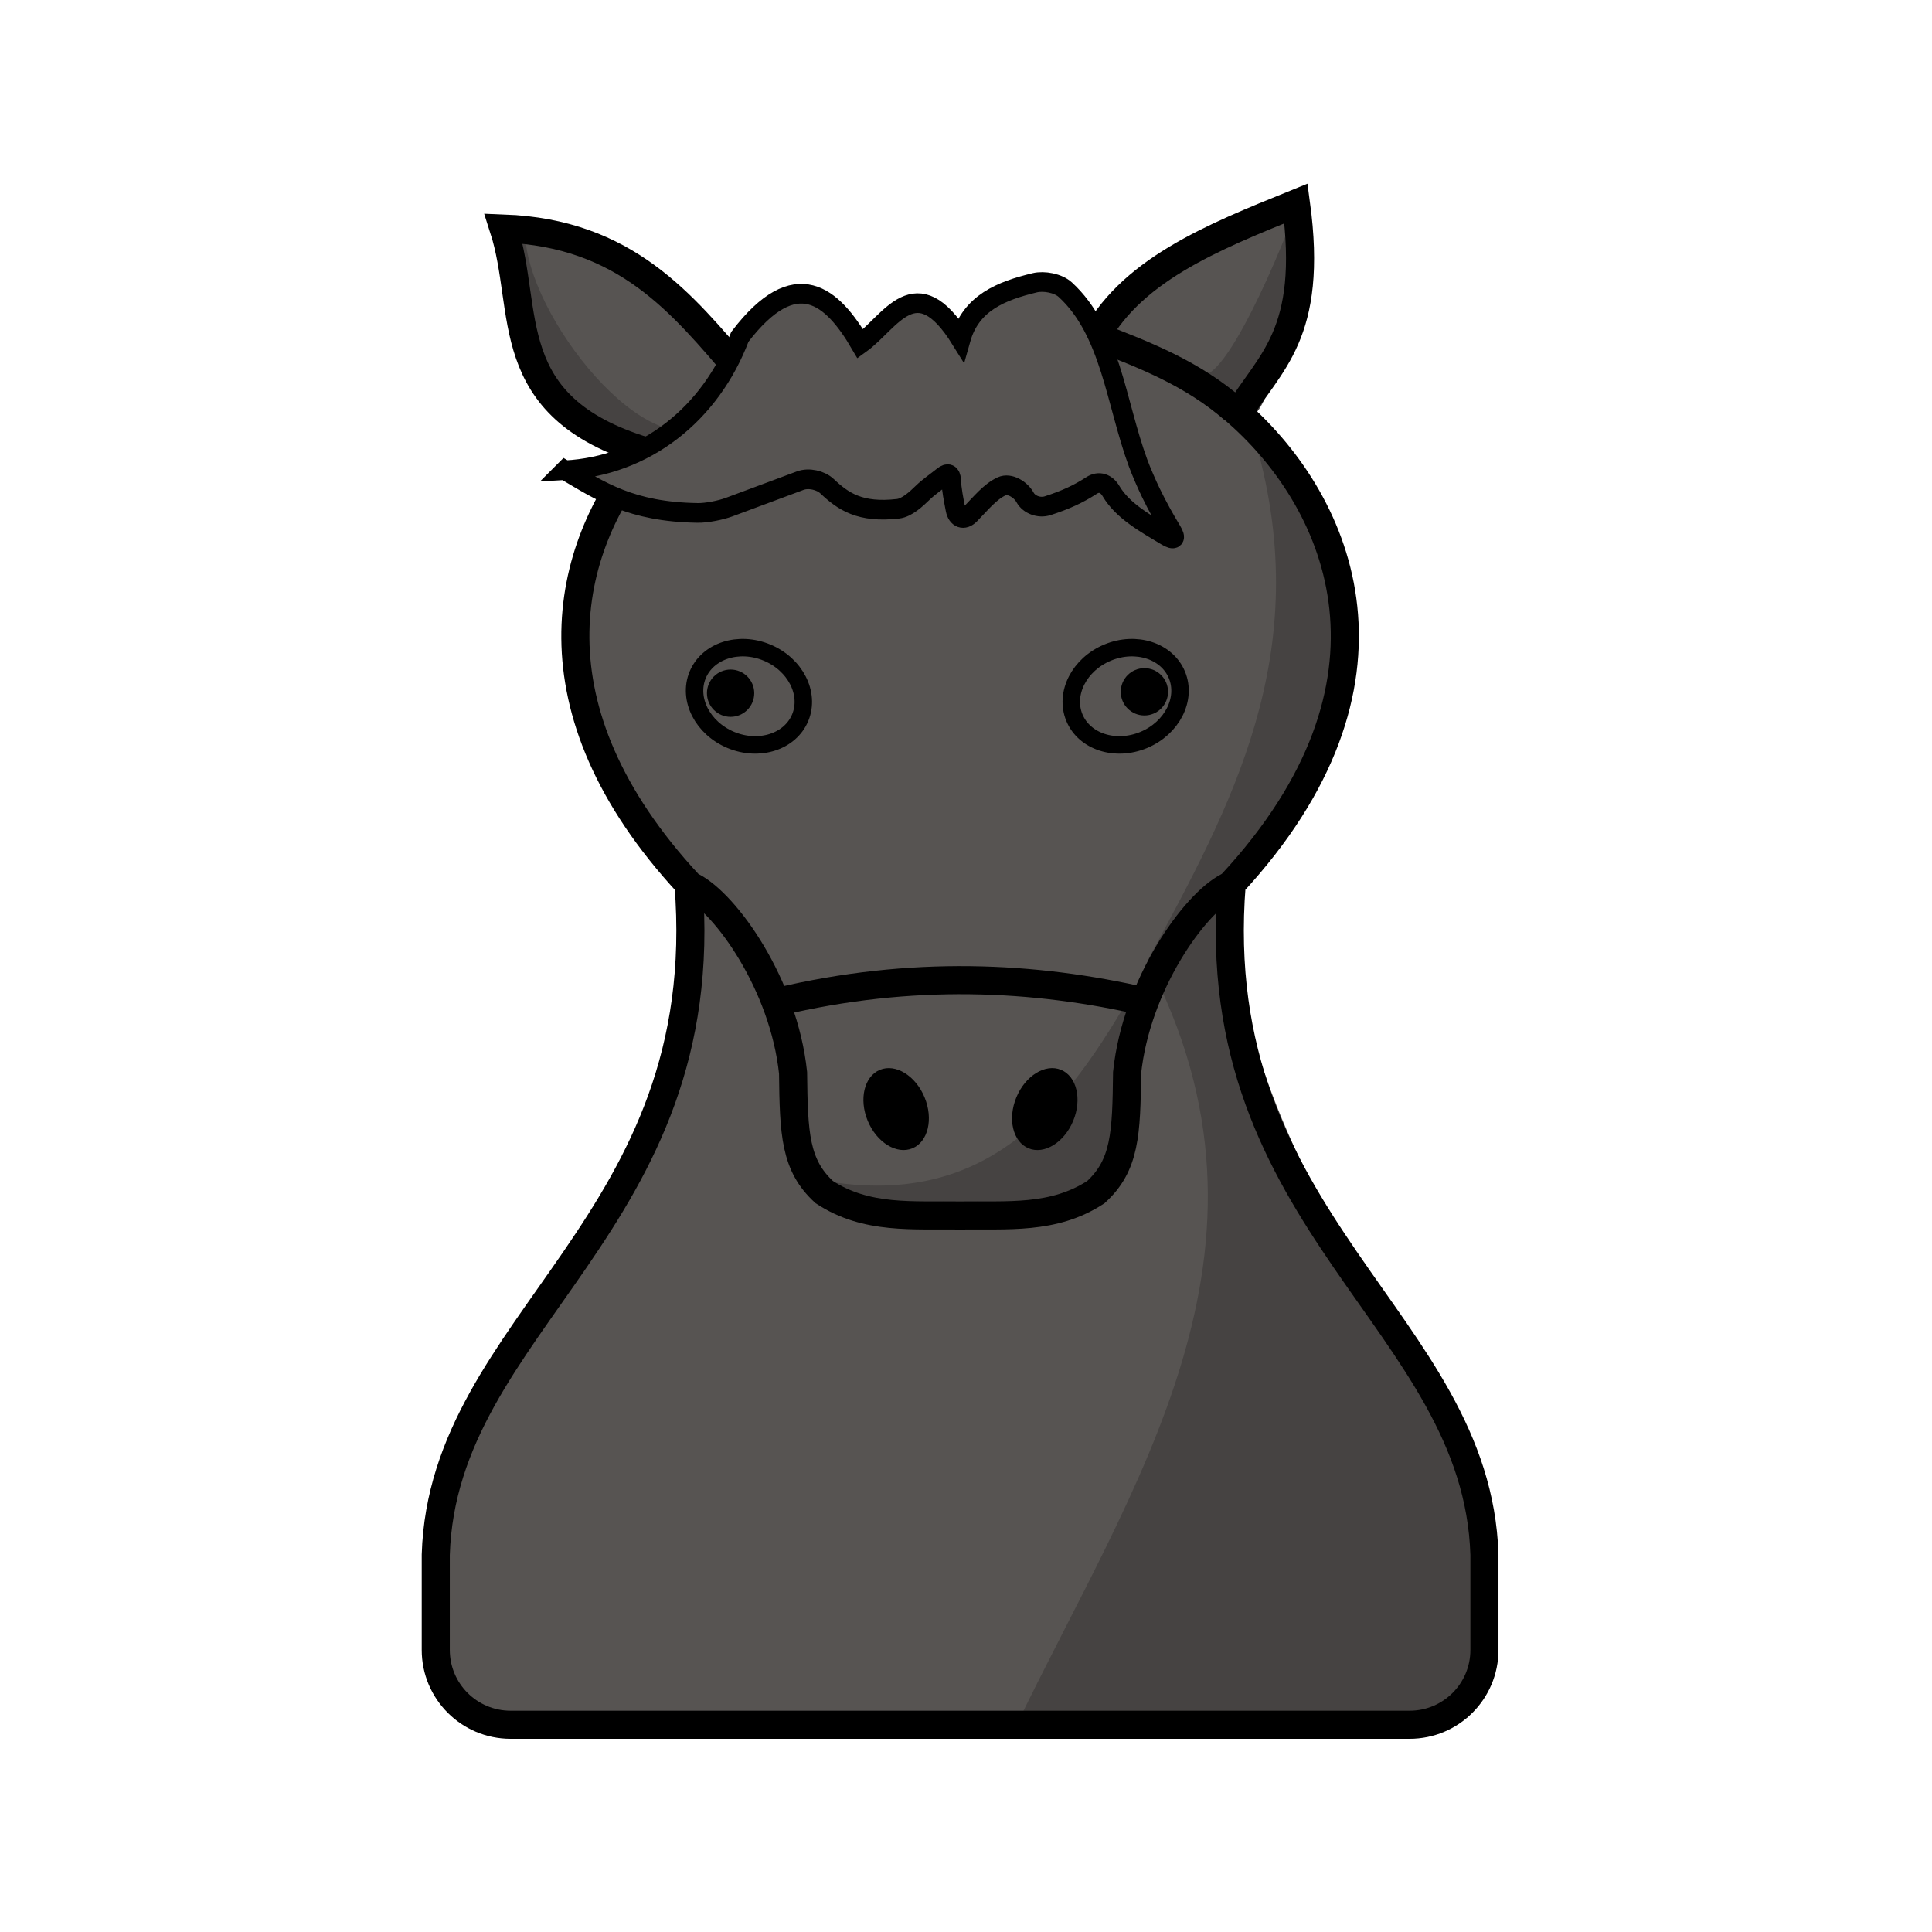
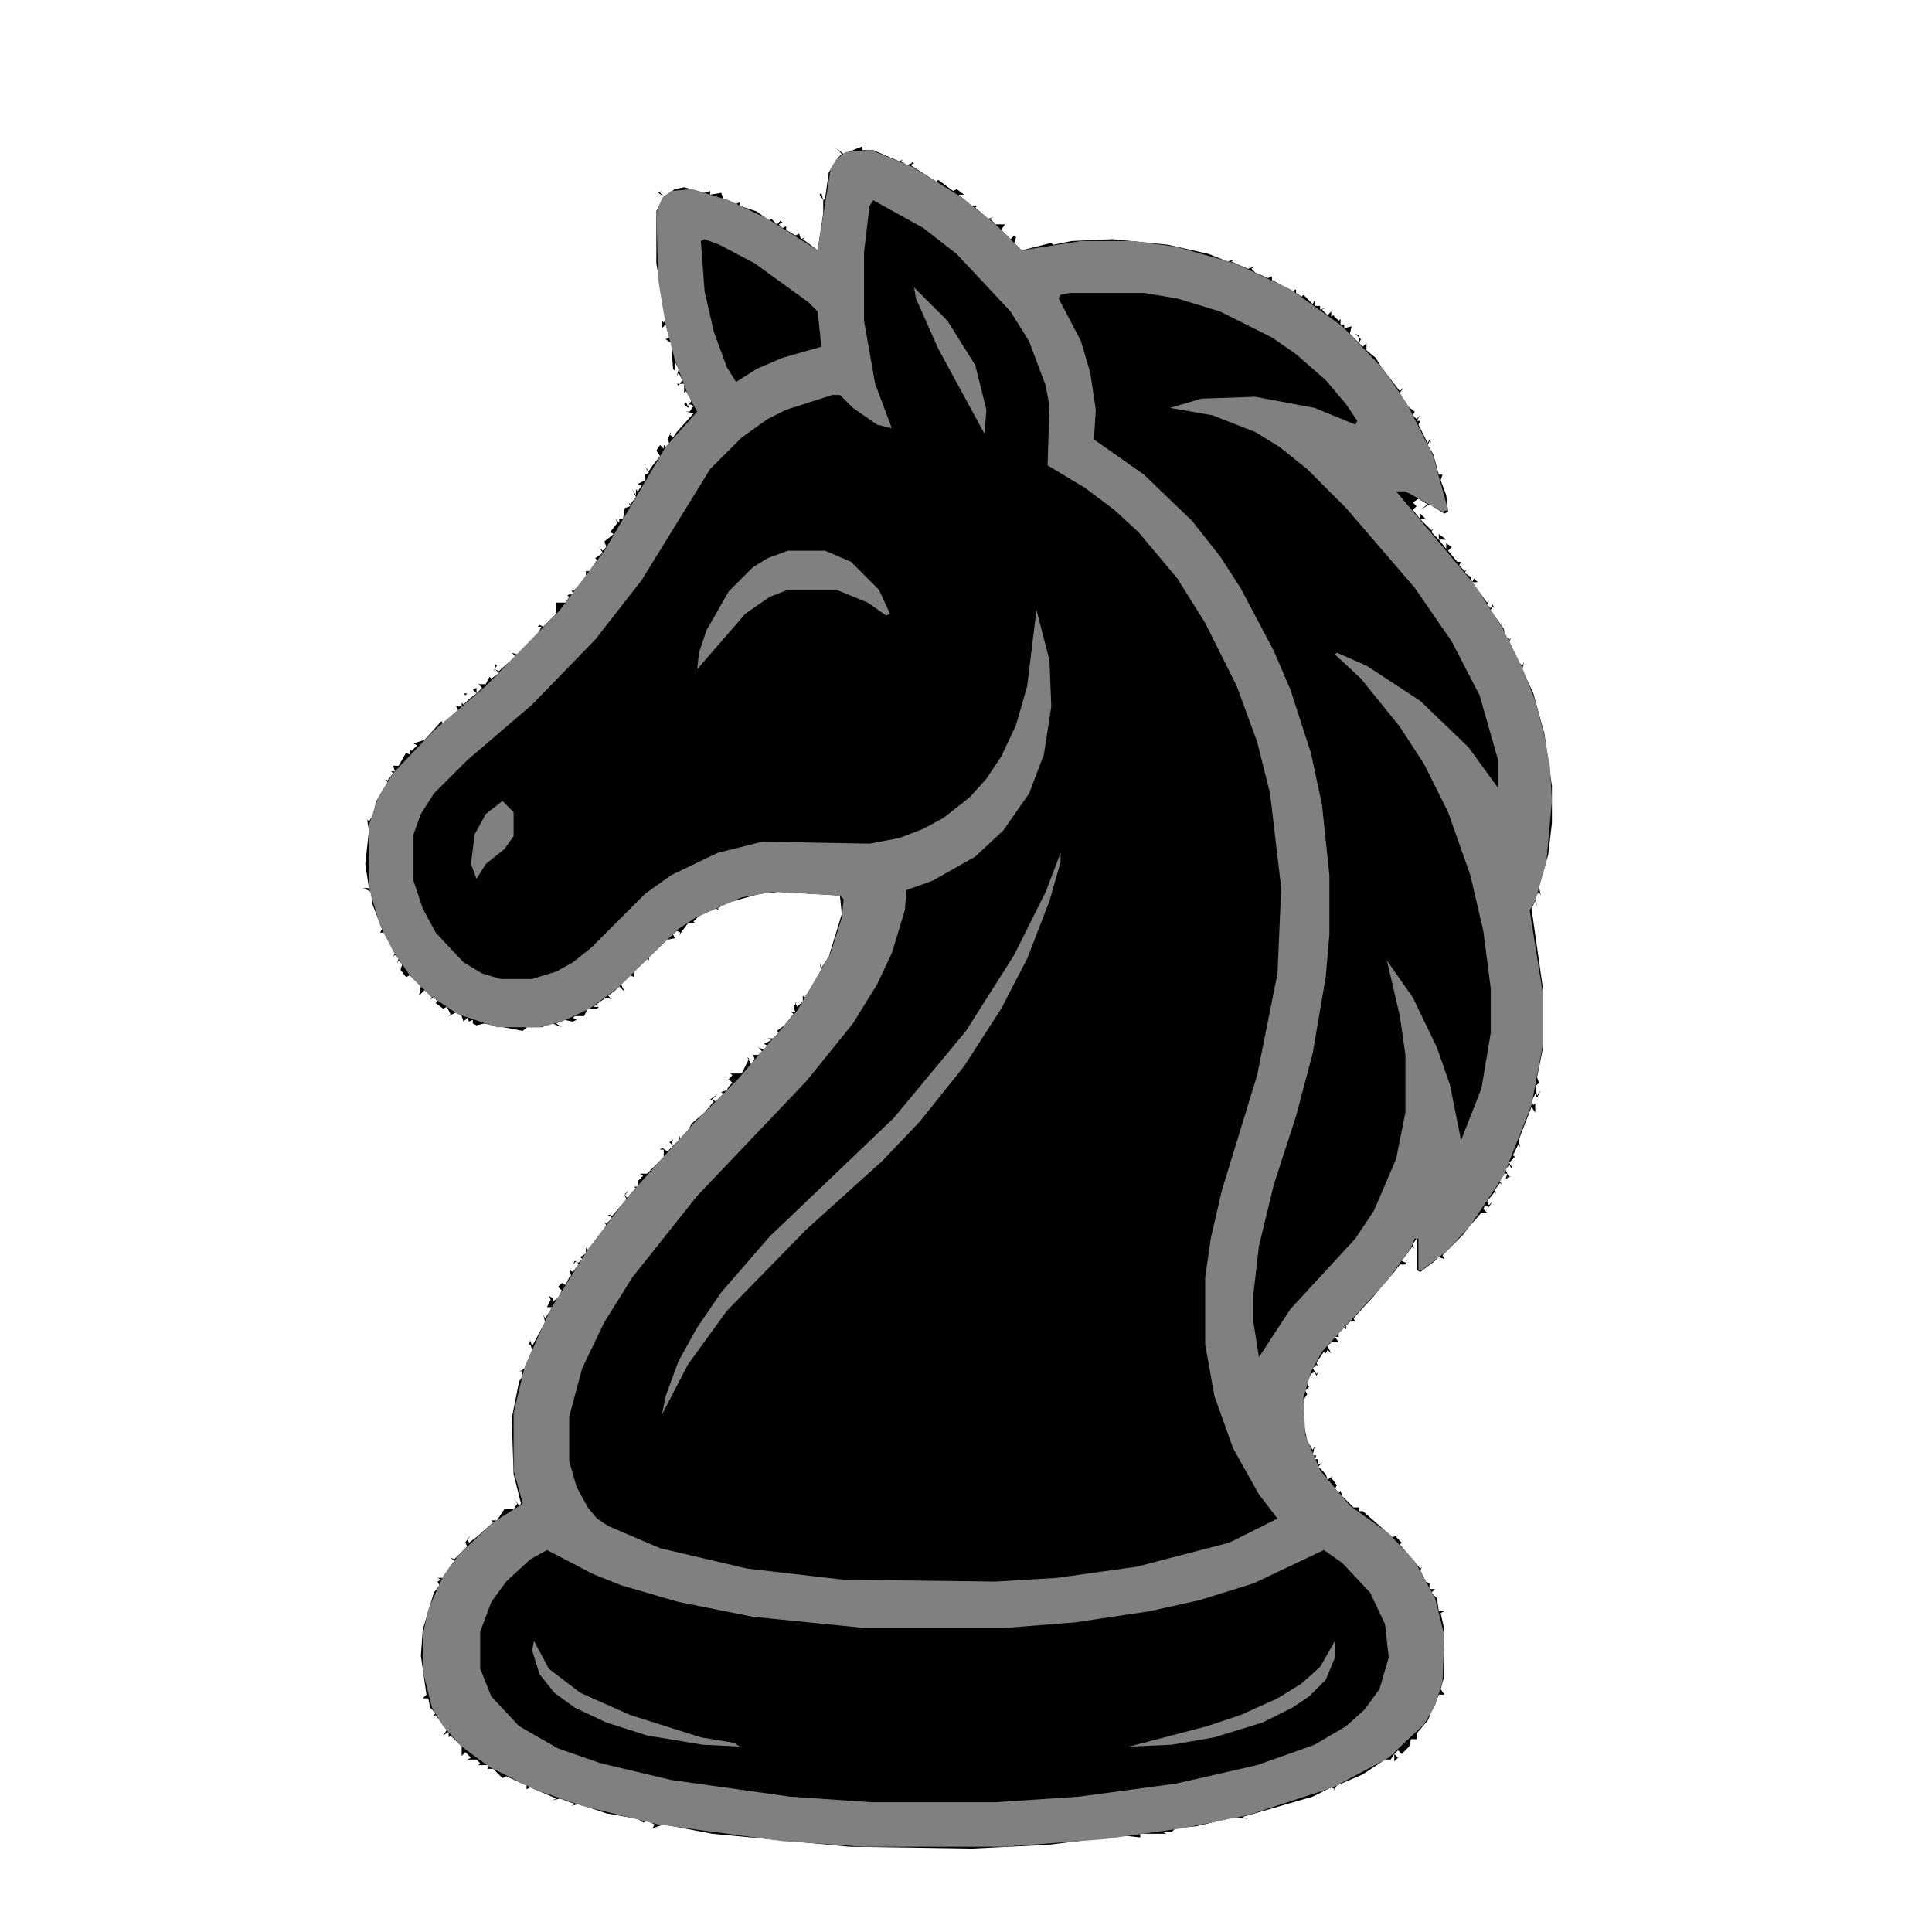
- <svg xmlns="http://www.w3.org/2000/svg" version="1.1" id="svg1" width="688" height="688" viewBox="0 0 688 688">
-   <defs id="defs1">
-     </defs>
-   <g id="g1">
-     <path id="path1" style="display:inline;fill:#575452;fill-opacity:1;stroke:none;stroke-width:10;stroke-dasharray:none;stroke-opacity:1" d="m 461.512,84.451 c -29.786,12.07 -59.78,23.972 -72.559,49.957 l 2.598,1.484 c -32.57,-3.642 -97.39,-2.834 -114.35,2.547 -4.287,1.36 -8.849,3.485 -13.471,5.973 -20.831,-24.31 -40.854,-49.429 -84.371,-51.053 9.408,29.205 -1.932,63.31 50.355,79.262 -28.906,34.989 -42.442,91.601 15.459,154.137 9.717,121.355 -87.423,155.638 -89.996,238.865 v 33.92 a 26.639,26.639 45 0 0 26.639,26.639 l 320.16,0 a 26.639,26.639 135 0 0 26.639,-26.639 v -33.92 c -2.573,-83.227 -99.711,-117.51 -89.994,-238.865 66.107,-71.399 39.095,-135.014 2.395,-167.592 10.853,-18.202 26.869,-27.804 20.496,-74.715 z" transform="translate(0,-11.98169)" />
-     <path style="fill:#464342;fill-opacity:1;stroke:none;stroke-width:7;stroke-dasharray:none;stroke-opacity:1" d="m 447.237,157.814 c 21.322,75.02 -8.955,129.413 -38.657,184.366 53.921,103.143 -5.424,186.509 -46.984,272.981 l 161.172,-3.568 C 552.809,502.57 443.807,441.156 438.911,323.149 502.401,219.039 471.223,191.329 447.237,157.814 Z" id="path12" />
-     <path style="fill:#464342;fill-opacity:1;stroke:none;stroke-width:3;stroke-dasharray:none;stroke-opacity:0.5" d="m 427.477,133.524 c 10.235,3.149 34.655,-58.912 34.484,-61.399 -0.068,-0.992 -4.878,79.32 -18.924,76.958 z" id="path14" />
-     <path style="fill:#464342;fill-opacity:1;stroke:none;stroke-width:3;stroke-dasharray:none;stroke-opacity:0.5" d="m 251.057,151.316 c -22.714,13.794 -66.727,-43.736 -63.873,-71.065 -18.896,21.3 16.499,84.181 47.004,79.759 z" id="path15" />
-     <g id="g17" transform="translate(0,-11.98169)">
-       <path style="fill:#464342;fill-opacity:1;stroke:none;stroke-width:3;stroke-dasharray:none;stroke-opacity:0.5" d="m 407.39,358.028 c -25.416,45.336 -53.473,86.711 -117.757,73.747 26.008,14.245 61.68,11.094 95.157,11.895 20.49,-27.251 16.185,-56.982 22.6,-85.641 z" id="path16" />
-       <ellipse style="fill:#000000;fill-opacity:1;stroke:none;stroke-width:8.681;stroke-dasharray:none" id="path8" cx="139.107" cy="498.081" rx="10.952" ry="15.124" transform="rotate(-22.5)" />
-       <ellipse style="fill:#000000;fill-opacity:1;stroke:none;stroke-width:8.681;stroke-dasharray:none" id="ellipse8" cx="-499.461" cy="233.577" rx="10.952" ry="15.124" transform="matrix(-0.9238795,-0.3826834,-0.3826834,0.9238795,0,0)" />
-       <path style="display:inline;fill:none;fill-opacity:1;stroke:#000000;stroke-width:10;stroke-linecap:butt;stroke-dasharray:none;stroke-opacity:1;paint-order:normal" d="m 244.515,327.705 c 11.924,6.088 32.585,34.8 35.9,66.304 0.243,21.703 0.664,32.925 11.108,42.49 15.103,9.884 31.54,8.068 48.768,8.326 m 94.971,-117.12 c -11.924,6.088 -32.585,34.8 -35.9,66.304 -0.243,21.703 -0.664,32.925 -11.108,42.49 -15.103,9.884 -31.54,8.068 -48.768,8.326" id="path5" transform="translate(2)" />
-       <path style="fill:none;fill-opacity:1;stroke:#000000;stroke-width:10;stroke-linecap:butt;stroke-dasharray:none;stroke-opacity:1" d="m 276.996,368.749 c 47.539,-11.302 91.169,-9.246 131.138,0" id="path18" />
-     </g>
-     <path style="fill:none;stroke:#000000;stroke-width:10;stroke-dasharray:none" d="m 390.938,119.983 c 17.26,6.613 33.839,13.181 48.462,25.875" id="path7" />
-     <g id="g10" transform="translate(0,-11.98169)">
-       <ellipse style="fill:none;fill-opacity:1;stroke:#000000;stroke-width:6.219;stroke-dasharray:none;stroke-opacity:1" id="path9" cx="271.369" cy="393.889" rx="19.778" ry="16.835" transform="matrix(0.923394,-0.3838536,0.3815156,0.9243624,0,0)" />
-       <circle style="fill:#000000;fill-opacity:1;stroke:none;stroke-width:14.159;stroke-dasharray:none;stroke-opacity:1" id="path10" cx="407.529" cy="258.339" r="8.421" />
-     </g>
-     <g id="g11" transform="translate(-134.1516,-11.98169)">
-       <ellipse style="fill:none;fill-opacity:1;stroke:#000000;stroke-width:6.219;stroke-dasharray:none;stroke-opacity:1" id="ellipse10" cx="-469.705" cy="86.148" rx="19.778" ry="16.835" transform="matrix(-0.923394,-0.3838536,-0.3815156,0.9243624,0,0)" />
-       <circle style="fill:#000000;fill-opacity:1;stroke:none;stroke-width:14.159;stroke-dasharray:none;stroke-opacity:1" id="circle10" cx="-394.323" cy="258.834" r="8.421" transform="scale(-1,1)" />
-     </g>
-     <path id="path11" style="display:inline;fill:none;fill-opacity:1;stroke:#000000;stroke-width:10;stroke-dasharray:none;stroke-opacity:1" d="m 461.512,84.451 c -29.786,12.07 -59.78,23.972 -72.559,49.957 l 2.598,1.484 c -32.57,-3.642 -97.39,-2.834 -114.35,2.547 -4.287,1.36 -8.849,3.485 -13.471,5.973 -20.831,-24.31 -40.854,-49.429 -84.371,-51.053 9.408,29.205 -1.932,63.31 50.355,79.262 -28.906,34.989 -42.442,91.601 15.459,154.137 9.717,121.355 -87.423,155.638 -89.996,238.865 v 33.92 a 26.639,26.639 45 0 0 26.639,26.639 l 320.16,0 a 26.639,26.639 135 0 0 26.639,-26.639 v -33.92 c -2.573,-83.227 -99.711,-117.51 -89.994,-238.865 66.107,-71.399 39.095,-135.014 2.395,-167.592 10.853,-18.202 26.869,-27.804 20.496,-74.715 z" transform="translate(0,-11.98169)" />
-     <path style="fill:#575452;fill-opacity:1;stroke:#000000;stroke-width:7;stroke-linecap:butt;stroke-dasharray:none;stroke-opacity:1;paint-order:normal" d="m 192.606,182.934 c 12.483,7.326 23.334,14.827 47.223,15.187 3.183,0.048 8.184,-0.948 11.168,-2.058 l 25.359,-9.436 c 2.984,-1.11 7.232,-0.188 9.549,1.997 5.717,5.392 11.73,9.582 25.287,8.014 3.162,-0.366 6.513,-3.508 8.763,-5.7 2.079,-2.026 4.852,-3.904 7.365,-5.917 1.59,-1.273 2.635,-0.783 2.741,1.251 0.188,3.613 0.931,7.231 1.578,10.613 0.599,3.126 2.922,4.057 5.147,1.782 3.906,-3.994 7.143,-8.101 11.284,-10.015 2.861,-1.322 6.835,1.176 8.355,3.974 1.383,2.544 4.992,3.915 8.02,2.932 6.367,-2.068 10.882,-4.118 15.633,-7.202 2.671,-1.733 5.316,-0.75 6.931,1.983 4.18,7.074 12.167,11.43 19.811,16.03 2.728,1.642 3.478,0.895 1.828,-1.828 -2.622,-4.328 -5.141,-8.869 -7.448,-13.618 -1.391,-2.864 -3.456,-7.6 -4.553,-10.589 -7.896,-21.513 -9.772,-46.921 -25.93,-61.716 -2.512,-2.3 -7.557,-3.248 -10.87,-2.445 -11.904,2.884 -22.712,7.108 -26.361,20.082 -16.025,-25.744 -24.956,-6.08 -35.746,1.682 -9.918,-16.988 -22.917,-28.692 -42.895,-2.523 -10.403,27.58 -33.789,46.003 -62.24,47.521 z" id="path3" transform="translate(8.623591,-15.46851)" />
-   </g>
+ <svg xmlns="http://www.w3.org/2000/svg" width="1042" height="1042" viewBox="0 0 1042 1042">
+   <path d="M 357 103 L 355 104 L 358 106 L 354 114 L 354 142 L 359 172 L 358 174 L 357 173 L 357 177 L 359 175 L 361 182 L 359 183 L 362 185 L 363 199 L 364 200 L 364 195 L 366 199 L 365 203 L 366 201 L 368 205 L 366 208 L 365 207 L 369 207 L 369 212 L 370 211 L 373 216 L 371 219 L 370 217 L 369 218 L 371 220 L 372 218 L 374 219 L 372 222 L 370 222 L 374 223 L 365 233 L 364 231 L 365 233 L 363 236 L 361 234 L 362 233 L 360 237 L 361 239 L 359 241 L 358 240 L 358 242 L 356 240 L 354 243 L 356 246 L 352 251 L 350 250 L 352 251 L 350 254 L 348 252 L 350 255 L 348 256 L 348 259 L 344 261 L 346 262 L 344 265 L 343 264 L 343 267 L 341 264 L 343 268 L 340 272 L 339 271 L 340 273 L 337 274 L 336 280 L 334 280 L 334 282 L 332 280 L 333 282 L 329 287 L 331 288 L 326 292 L 327 295 L 325 297 L 323 295 L 325 298 L 324 299 L 322 297 L 324 299 L 321 301 L 320 300 L 322 302 L 318 308 L 316 308 L 316 311 L 311 317 L 310 314 L 311 317 L 309 319 L 308 318 L 309 320 L 306 321 L 307 322 L 305 325 L 300 325 L 300 331 L 299 332 L 298 330 L 299 332 L 297 334 L 295 332 L 297 334 L 293 338 L 291 337 L 293 335 L 290 338 L 292 338 L 290 342 L 279 353 L 276 352 L 278 354 L 269 362 L 267 361 L 267 358 L 268 359 L 266 362 L 267 361 L 269 363 L 265 366 L 264 365 L 262 369 L 258 369 L 260 371 L 257 374 L 257 371 L 255 372 L 257 374 L 253 377 L 251 375 L 252 374 L 250 374 L 253 377 L 250 380 L 249 379 L 249 381 L 246 381 L 247 383 L 239 390 L 238 389 L 229 399 L 223 401 L 225 402 L 222 405 L 221 404 L 221 407 L 219 406 L 215 413 L 212 413 L 213 416 L 211 416 L 212 417 L 209 421 L 208 420 L 209 422 L 203 432 L 201 440 L 199 443 L 198 442 L 199 448 L 197 466 L 199 479 L 196 479 L 200 481 L 201 488 L 206 501 L 205 503 L 207 503 L 213 514 L 212 516 L 213 515 L 215 517 L 214 520 L 215 518 L 217 520 L 216 523 L 219 527 L 221 526 L 227 532 L 226 537 L 229 534 L 233 538 L 232 539 L 234 538 L 236 540 L 234 542 L 235 541 L 239 544 L 241 543 L 243 547 L 242 548 L 244 547 L 244 549 L 244 547 L 246 546 L 249 548 L 250 551 L 252 549 L 253 551 L 255 550 L 255 552 L 257 553 L 261 552 L 282 556 L 284 554 L 292 554 L 298 552 L 303 554 L 300 552 L 304 550 L 309 551 L 311 550 L 309 549 L 310 548 L 315 548 L 317 544 L 322 544 L 323 543 L 320 543 L 324 540 L 326 543 L 324 540 L 327 538 L 330 539 L 328 537 L 332 534 L 333 535 L 332 534 L 334 532 L 337 535 L 335 531 L 340 526 L 342 527 L 342 529 L 342 524 L 346 520 L 347 521 L 346 520 L 349 517 L 350 518 L 350 516 L 359 507 L 364 506 L 363 504 L 365 502 L 367 503 L 366 505 L 368 502 L 369 503 L 368 502 L 371 498 L 375 498 L 374 497 L 377 494 L 386 490 L 388 491 L 387 490 L 392 487 L 410 482 L 420 481 L 453 483 L 454 493 L 447 516 L 443 522 L 442 519 L 443 524 L 434 538 L 433 537 L 433 540 L 430 543 L 429 541 L 430 540 L 428 543 L 429 546 L 427 546 L 428 547 L 423 553 L 422 552 L 423 553 L 419 556 L 420 557 L 417 560 L 414 560 L 416 561 L 412 563 L 414 564 L 412 566 L 409 565 L 411 567 L 409 569 L 406 569 L 407 571 L 405 574 L 403 570 L 404 571 L 400 579 L 394 579 L 395 580 L 393 582 L 395 584 L 393 586 L 390 585 L 393 586 L 392 588 L 389 589 L 390 590 L 386 594 L 384 593 L 387 590 L 383 593 L 385 594 L 380 600 L 379 599 L 380 600 L 373 606 L 371 610 L 367 614 L 366 612 L 366 615 L 363 618 L 362 614 L 363 615 L 361 616 L 363 618 L 360 621 L 357 619 L 358 618 L 356 620 L 358 620 L 358 624 L 355 627 L 354 626 L 355 627 L 349 633 L 345 633 L 347 634 L 344 637 L 344 640 L 342 640 L 343 641 L 338 646 L 337 644 L 339 642 L 336 646 L 337 645 L 338 647 L 336 649 L 335 648 L 336 649 L 330 656 L 327 656 L 329 655 L 330 657 L 327 660 L 326 659 L 327 661 L 321 669 L 320 667 L 321 669 L 317 674 L 316 673 L 316 676 L 313 678 L 314 679 L 312 681 L 310 680 L 309 682 L 311 680 L 312 682 L 309 686 L 307 685 L 308 688 L 307 689 L 305 687 L 307 689 L 305 693 L 303 692 L 301 694 L 303 696 L 301 700 L 298 702 L 298 700 L 296 699 L 297 701 L 295 705 L 298 705 L 294 711 L 293 709 L 294 713 L 287 726 L 286 723 L 285 726 L 286 725 L 287 728 L 283 738 L 280 740 L 281 739 L 282 742 L 280 745 L 276 765 L 277 795 L 281 811 L 280 812 L 277 808 L 279 811 L 277 814 L 272 814 L 268 820 L 265 820 L 266 821 L 257 829 L 256 828 L 257 829 L 253 832 L 252 830 L 254 828 L 250 833 L 251 832 L 252 834 L 245 841 L 243 840 L 245 842 L 242 846 L 241 845 L 242 846 L 239 851 L 236 851 L 238 852 L 236 853 L 237 855 L 234 859 L 228 879 L 227 893 L 230 914 L 228 916 L 231 916 L 232 921 L 235 924 L 233 926 L 235 925 L 241 933 L 239 936 L 237 934 L 239 936 L 242 934 L 242 937 L 243 936 L 245 938 L 244 939 L 245 938 L 249 942 L 249 947 L 251 945 L 254 948 L 252 949 L 257 949 L 259 951 L 258 952 L 263 952 L 263 954 L 266 954 L 271 959 L 273 958 L 284 963 L 284 965 L 286 964 L 300 970 L 298 971 L 302 970 L 310 973 L 308 974 L 312 973 L 327 978 L 344 981 L 347 983 L 349 982 L 353 984 L 352 986 L 358 984 L 384 989 L 458 996 L 524 997 L 565 995 L 606 990 L 615 991 L 615 989 L 629 989 L 627 988 L 632 988 L 634 986 L 645 985 L 666 980 L 673 981 L 670 980 L 708 969 L 718 964 L 720 965 L 719 966 L 721 963 L 735 957 L 747 949 L 750 949 L 752 946 L 752 950 L 754 948 L 752 946 L 754 944 L 756 946 L 760 942 L 761 938 L 764 938 L 764 935 L 770 928 L 776 914 L 779 914 L 777 911 L 779 904 L 779 879 L 777 870 L 779 869 L 776 869 L 775 862 L 772 859 L 774 857 L 771 857 L 771 854 L 769 853 L 766 847 L 767 845 L 766 846 L 755 833 L 756 832 L 753 829 L 754 828 L 751 829 L 735 815 L 733 815 L 733 813 L 730 813 L 724 807 L 726 805 L 724 807 L 723 804 L 722 805 L 720 803 L 721 801 L 718 797 L 719 796 L 716 798 L 715 795 L 711 791 L 713 789 L 711 790 L 711 787 L 709 787 L 710 785 L 708 785 L 709 780 L 708 782 L 705 777 L 703 767 L 703 755 L 705 752 L 704 750 L 706 748 L 705 746 L 707 741 L 709 740 L 710 742 L 711 740 L 710 741 L 708 738 L 710 736 L 711 737 L 710 735 L 714 729 L 717 732 L 715 730 L 716 728 L 718 730 L 716 726 L 718 724 L 722 724 L 725 721 L 722 724 L 720 721 L 722 721 L 722 719 L 725 716 L 726 717 L 726 715 L 729 712 L 731 713 L 730 711 L 741 699 L 743 701 L 741 699 L 745 694 L 747 695 L 751 692 L 747 695 L 745 694 L 752 686 L 753 687 L 752 686 L 755 682 L 758 682 L 759 679 L 758 681 L 756 680 L 762 672 L 763 674 L 762 671 L 764 668 L 764 685 L 766 686 L 774 680 L 775 683 L 774 680 L 776 678 L 779 679 L 778 677 L 780 675 L 781 676 L 780 675 L 789 666 L 791 669 L 789 666 L 792 662 L 793 663 L 792 662 L 799 654 L 802 654 L 800 652 L 801 650 L 803 651 L 805 648 L 806 649 L 805 648 L 803 650 L 802 648 L 806 643 L 807 644 L 806 642 L 809 638 L 810 639 L 809 637 L 811 633 L 813 633 L 812 636 L 815 634 L 814 635 L 812 631 L 814 628 L 815 630 L 816 628 L 815 629 L 814 627 L 817 624 L 816 623 L 819 617 L 820 619 L 819 615 L 826 597 L 828 600 L 828 595 L 827 596 L 826 594 L 828 590 L 829 592 L 831 588 L 829 591 L 828 586 L 830 584 L 829 581 L 832 566 L 832 532 L 826 490 L 828 486 L 829 489 L 828 484 L 830 481 L 831 483 L 830 478 L 835 461 L 837 444 L 837 424 L 833 396 L 827 374 L 821 361 L 822 357 L 821 359 L 819 357 L 814 346 L 815 344 L 814 345 L 812 343 L 811 339 L 806 332 L 807 331 L 806 332 L 804 329 L 805 327 L 806 328 L 805 326 L 804 328 L 802 326 L 803 324 L 802 325 L 794 314 L 797 314 L 795 312 L 794 314 L 793 311 L 790 309 L 791 307 L 790 308 L 787 305 L 788 303 L 786 303 L 781 297 L 783 295 L 780 293 L 780 296 L 776 291 L 780 291 L 776 288 L 776 291 L 772 287 L 773 285 L 772 286 L 766 280 L 769 280 L 766 277 L 766 280 L 762 275 L 764 273 L 762 271 L 765 269 L 770 272 L 766 275 L 771 272 L 779 277 L 781 276 L 780 267 L 777 259 L 778 256 L 776 256 L 773 245 L 770 240 L 771 238 L 772 239 L 771 237 L 770 239 L 765 229 L 766 227 L 764 227 L 766 224 L 764 226 L 762 224 L 763 222 L 759 219 L 755 212 L 757 209 L 755 211 L 745 198 L 746 196 L 745 198 L 742 193 L 737 189 L 737 185 L 735 187 L 733 185 L 733 181 L 731 180 L 734 183 L 733 185 L 728 180 L 729 176 L 725 177 L 725 175 L 723 175 L 723 172 L 722 173 L 719 170 L 718 171 L 718 168 L 716 170 L 713 167 L 715 166 L 712 167 L 712 165 L 709 165 L 709 162 L 707 160 L 709 162 L 708 164 L 703 159 L 702 160 L 699 158 L 699 156 L 697 157 L 686 151 L 686 149 L 684 150 L 677 147 L 675 145 L 676 144 L 673 145 L 664 141 L 666 140 L 662 141 L 652 137 L 630 132 L 600 129 L 578 130 L 568 132 L 567 131 L 551 135 L 547 131 L 548 128 L 547 127 L 545 129 L 540 124 L 542 121 L 537 121 L 534 118 L 536 117 L 533 118 L 526 112 L 527 111 L 524 111 L 517 105 L 520 105 L 516 102 L 518 101 L 514 103 L 506 97 L 505 98 L 491 89 L 493 88 L 491 87 L 492 88 L 489 89 L 486 87 L 487 86 L 485 87 L 471 81 L 465 81 L 465 79 L 455 83 L 451 80 L 454 83 L 452 85 L 451 84 L 452 85 L 447 93 L 445 107 L 444 108 L 443 104 L 442 105 L 444 108 L 444 115 L 441 135 L 433 129 L 434 128 L 432 129 L 431 126 L 429 127 L 424 124 L 424 122 L 422 123 L 420 121 L 422 120 L 421 119 L 419 121 L 416 118 L 415 119 L 408 114 L 399 111 L 399 109 L 397 110 L 390 107 L 389 104 L 383 105 L 383 103 L 380 104 L 369 101 L 364 102 L 358 106 L 356 104 Z" fill="#000000" fill-rule="evenodd" stroke="none" />
+   <path d="M 362 103 L 357 107 L 354 115 L 355 151 L 359 175 L 364 194 L 371 213 L 376 222 L 359 241 L 326 297 L 302 329 L 262 370 L 234 394 L 212 417 L 204 430 L 199 445 L 199 479 L 205 499 L 212 513 L 221 526 L 232 537 L 247 547 L 268 554 L 291 554 L 303 551 L 318 544 L 333 533 L 366 501 L 375 495 L 400 484 L 417 481 L 453 483 L 455 485 L 454 495 L 448 514 L 430 545 L 398 582 L 374 606 L 339 645 L 317 674 L 297 706 L 283 737 L 277 762 L 277 793 L 282 811 L 266 821 L 248 838 L 239 850 L 231 868 L 228 882 L 228 901 L 233 921 L 239 931 L 249 942 L 264 953 L 288 965 L 314 974 L 355 984 L 422 993 L 466 996 L 542 996 L 595 992 L 638 986 L 673 979 L 719 964 L 749 948 L 768 930 L 774 920 L 778 907 L 779 882 L 774 862 L 763 842 L 749 827 L 728 812 L 712 793 L 704 774 L 703 754 L 707 740 L 713 729 L 748 691 L 761 673 L 763 668 L 765 668 L 765 685 L 767 685 L 780 675 L 793 661 L 811 634 L 826 596 L 832 564 L 832 535 L 825 491 L 828 486 L 834 465 L 837 432 L 836 414 L 833 397 L 828 378 L 821 360 L 810 338 L 795 315 L 753 265 L 758 265 L 778 276 L 781 275 L 773 246 L 759 218 L 746 199 L 724 176 L 696 156 L 666 142 L 634 133 L 611 130 L 583 130 L 551 135 L 537 121 L 518 106 L 492 90 L 470 81 L 456 82 L 451 86 L 448 91 L 441 135 L 414 118 L 393 108 L 373 102 Z M 259 880 L 265 864 L 273 853 L 286 841 L 295 836 L 320 849 L 335 855 L 366 864 L 406 872 L 466 878 L 542 878 L 580 875 L 620 869 L 647 863 L 676 854 L 714 836 L 724 843 L 739 859 L 747 876 L 749 894 L 744 911 L 736 922 L 726 931 L 709 941 L 678 952 L 634 962 L 582 969 L 537 972 L 470 972 L 426 969 L 362 960 L 324 951 L 301 943 L 280 931 L 265 915 L 259 900 Z M 720 885 L 712 899 L 702 908 L 689 916 L 669 925 L 651 931 L 609 942 L 632 941 L 655 937 L 681 929 L 697 921 L 706 915 L 715 906 L 720 894 Z M 288 885 L 287 890 L 291 903 L 299 913 L 310 921 L 327 929 L 349 936 L 379 941 L 399 942 L 396 940 L 378 937 L 340 925 L 313 913 L 296 900 Z M 577 158 L 617 158 L 635 161 L 658 168 L 686 182 L 699 191 L 715 205 L 726 218 L 732 227 L 731 229 L 709 220 L 677 214 L 648 215 L 631 220 L 654 224 L 677 233 L 690 241 L 705 253 L 726 274 L 763 317 L 783 346 L 798 375 L 808 410 L 808 425 L 792 403 L 766 378 L 737 359 L 721 352 L 720 353 L 734 366 L 755 392 L 768 412 L 781 438 L 793 472 L 800 502 L 804 533 L 804 557 L 799 587 L 788 615 L 782 585 L 775 565 L 762 538 L 748 518 L 755 548 L 758 569 L 758 600 L 753 625 L 741 653 L 731 668 L 696 706 L 679 732 L 676 713 L 676 698 L 679 672 L 687 639 L 699 602 L 708 568 L 715 527 L 717 504 L 717 472 L 713 434 L 707 406 L 696 372 L 687 351 L 669 317 L 658 300 L 643 281 L 617 256 L 590 237 L 591 221 L 588 201 L 583 184 L 571 161 L 572 159 Z M 378 130 L 380 129 L 388 132 L 407 142 L 436 163 L 441 168 L 443 187 L 422 193 L 408 199 L 397 206 L 392 198 L 385 179 L 380 157 Z M 471 108 L 498 123 L 516 137 L 545 168 L 555 184 L 564 208 L 566 219 L 565 251 L 585 263 L 601 275 L 614 287 L 635 312 L 650 336 L 667 370 L 678 400 L 685 428 L 691 479 L 689 525 L 678 580 L 659 642 L 653 668 L 650 689 L 650 725 L 655 753 L 665 781 L 679 806 L 689 819 L 663 832 L 613 845 L 570 851 L 537 853 L 455 852 L 403 846 L 356 835 L 328 823 L 322 819 L 317 813 L 311 802 L 307 788 L 307 764 L 314 738 L 326 713 L 341 689 L 376 645 L 435 583 L 460 552 L 473 531 L 481 514 L 488 491 L 489 480 L 503 475 L 526 462 L 541 448 L 555 428 L 563 407 L 567 381 L 566 356 L 559 329 L 554 370 L 548 391 L 540 408 L 532 420 L 523 430 L 509 441 L 498 447 L 485 452 L 469 455 L 411 454 L 387 460 L 362 472 L 348 482 L 319 511 L 309 519 L 300 524 L 287 528 L 270 528 L 260 525 L 250 519 L 235 503 L 228 490 L 223 475 L 223 450 L 227 439 L 234 428 L 252 410 L 287 380 L 321 345 L 346 313 L 383 253 L 400 236 L 414 226 L 424 221 L 449 213 L 453 213 L 460 220 L 473 229 L 481 231 L 472 207 L 466 173 L 466 136 L 469 111 Z M 572 460 L 564 481 L 547 515 L 521 556 L 482 603 L 415 667 L 389 697 L 376 716 L 366 734 L 359 753 L 357 763 L 371 736 L 392 707 L 435 663 L 476 626 L 496 605 L 520 575 L 540 544 L 554 517 L 566 486 L 572 465 Z M 271 432 L 262 439 L 256 450 L 254 466 L 257 474 L 262 466 L 272 458 L 277 451 L 277 438 Z M 480 331 L 474 318 L 459 303 L 445 297 L 425 297 L 414 301 L 406 306 L 393 319 L 381 340 L 377 352 L 376 361 L 402 331 L 415 322 L 425 318 L 451 318 L 468 325 L 478 332 Z M 493 155 L 494 161 L 506 188 L 531 234 L 532 221 L 526 197 L 511 173 Z" fill="#808080" fill-rule="evenodd" stroke="none" />
</svg>
